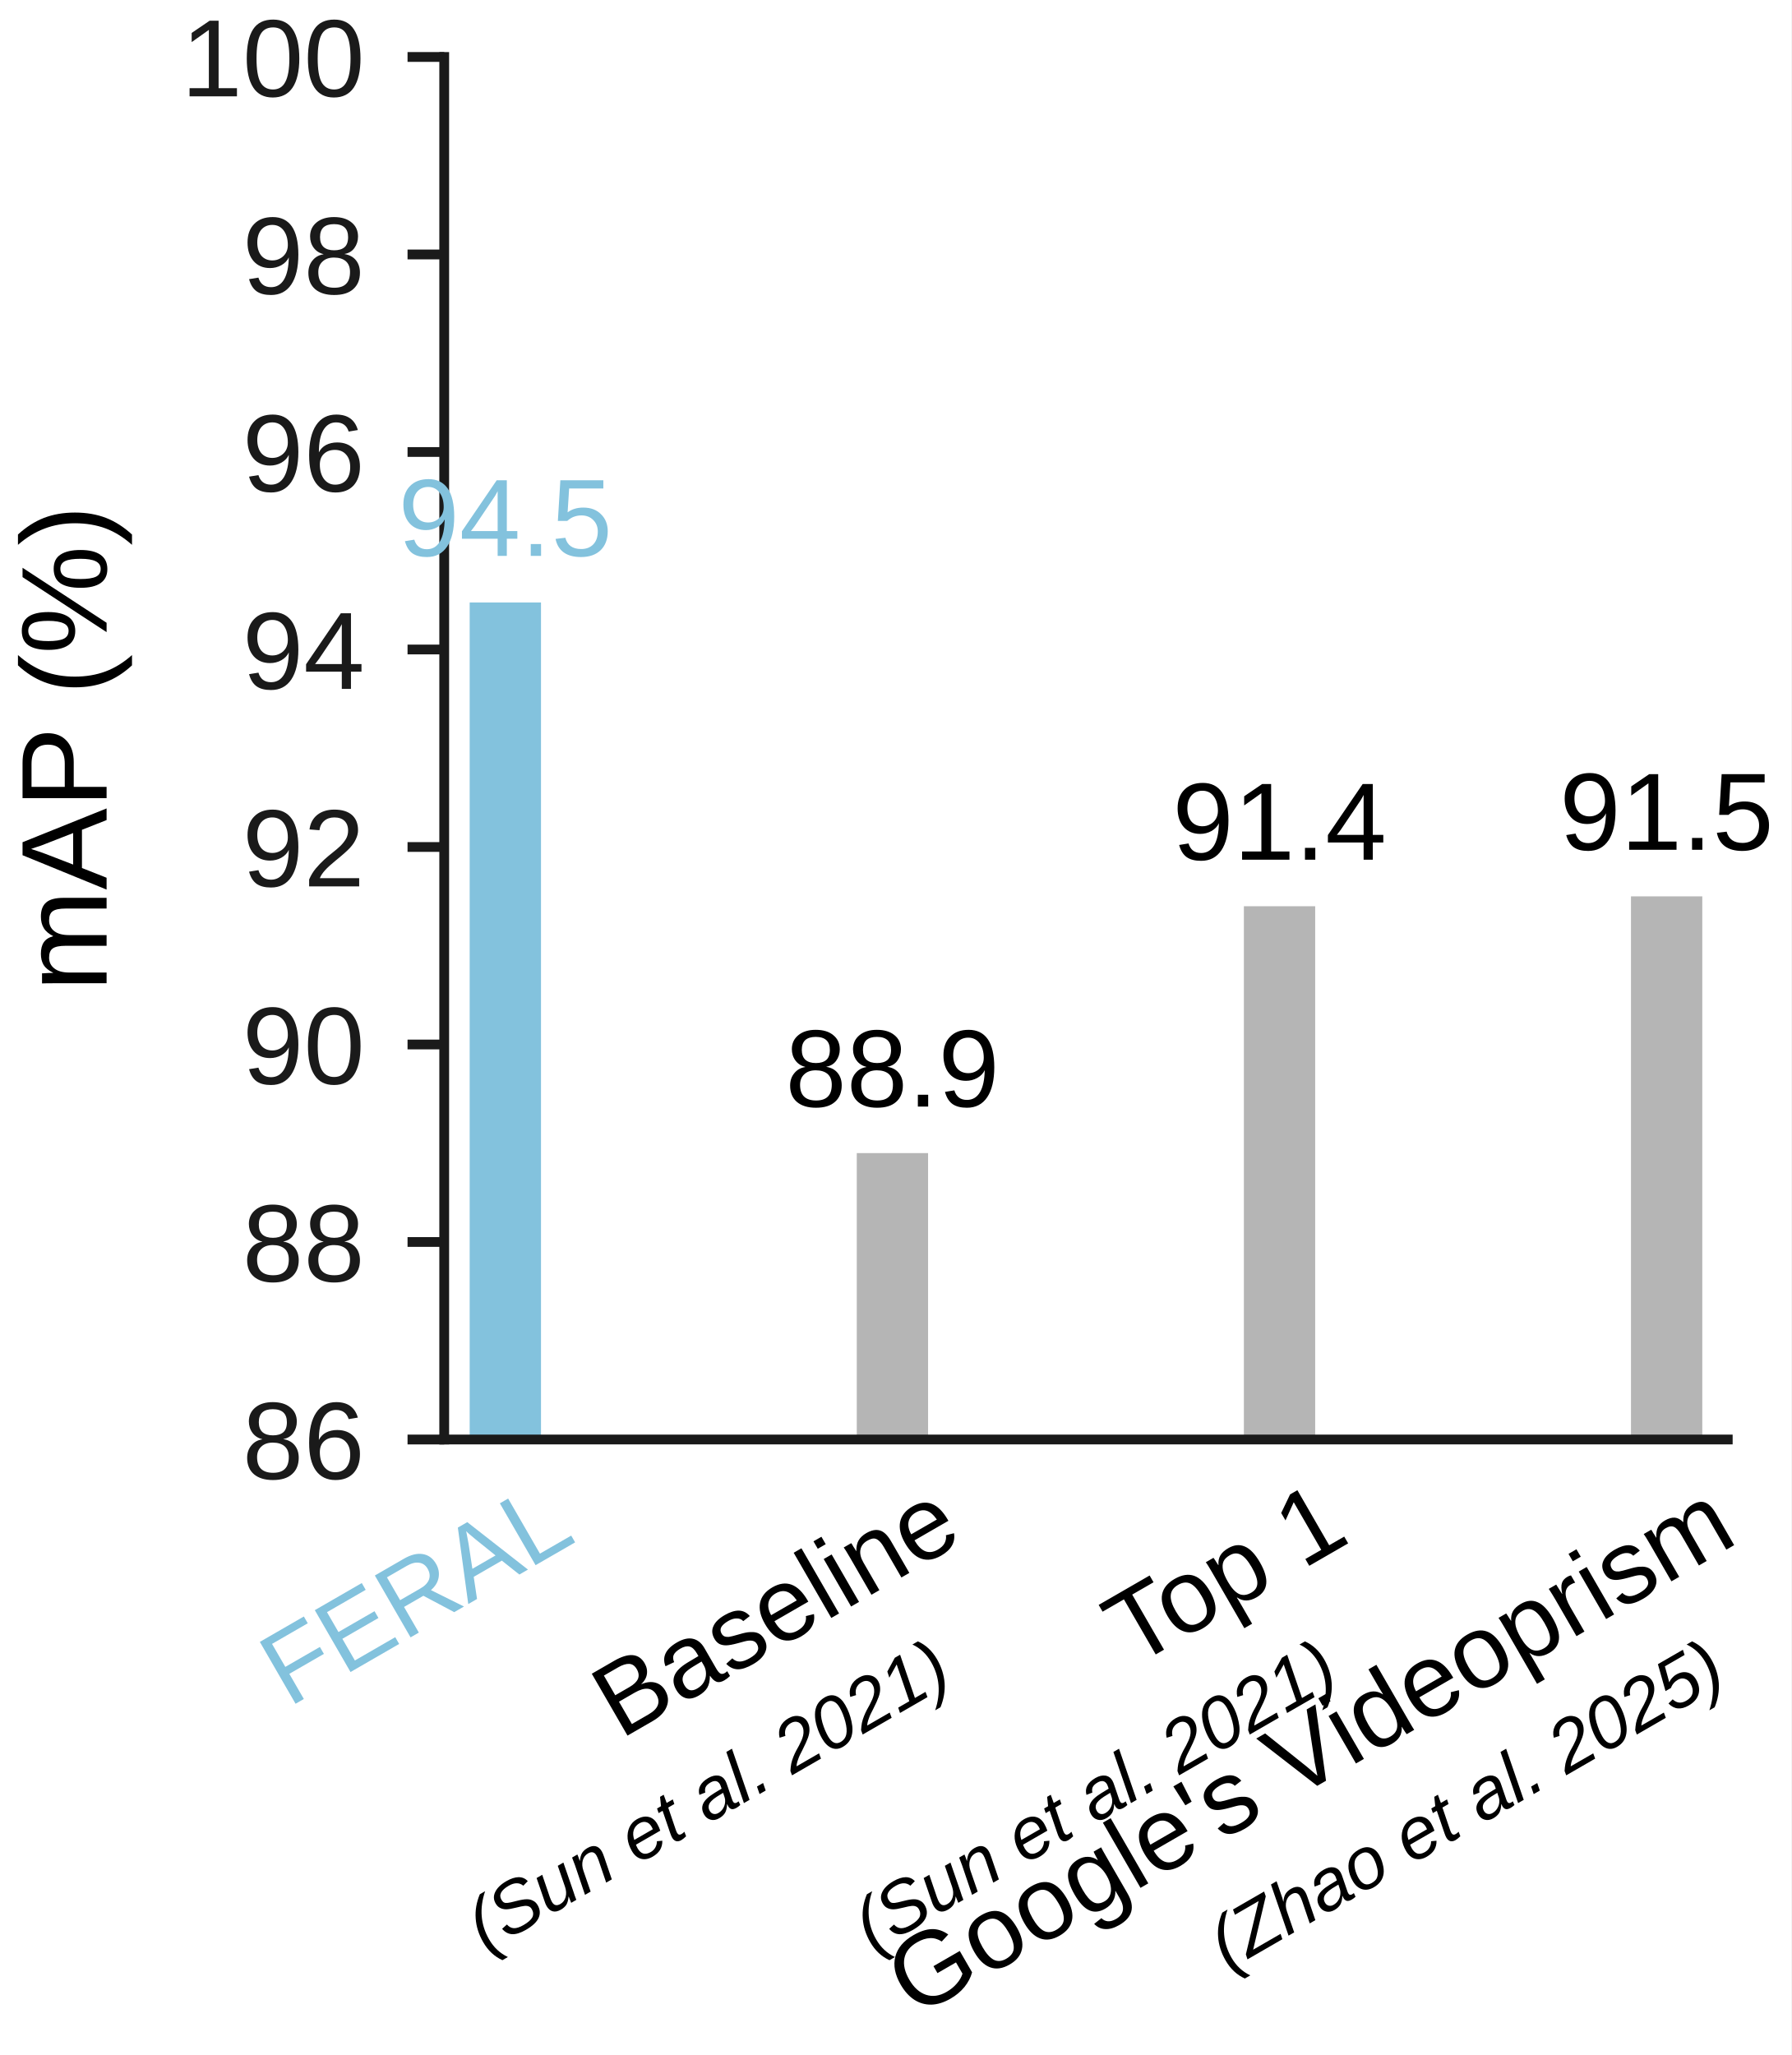
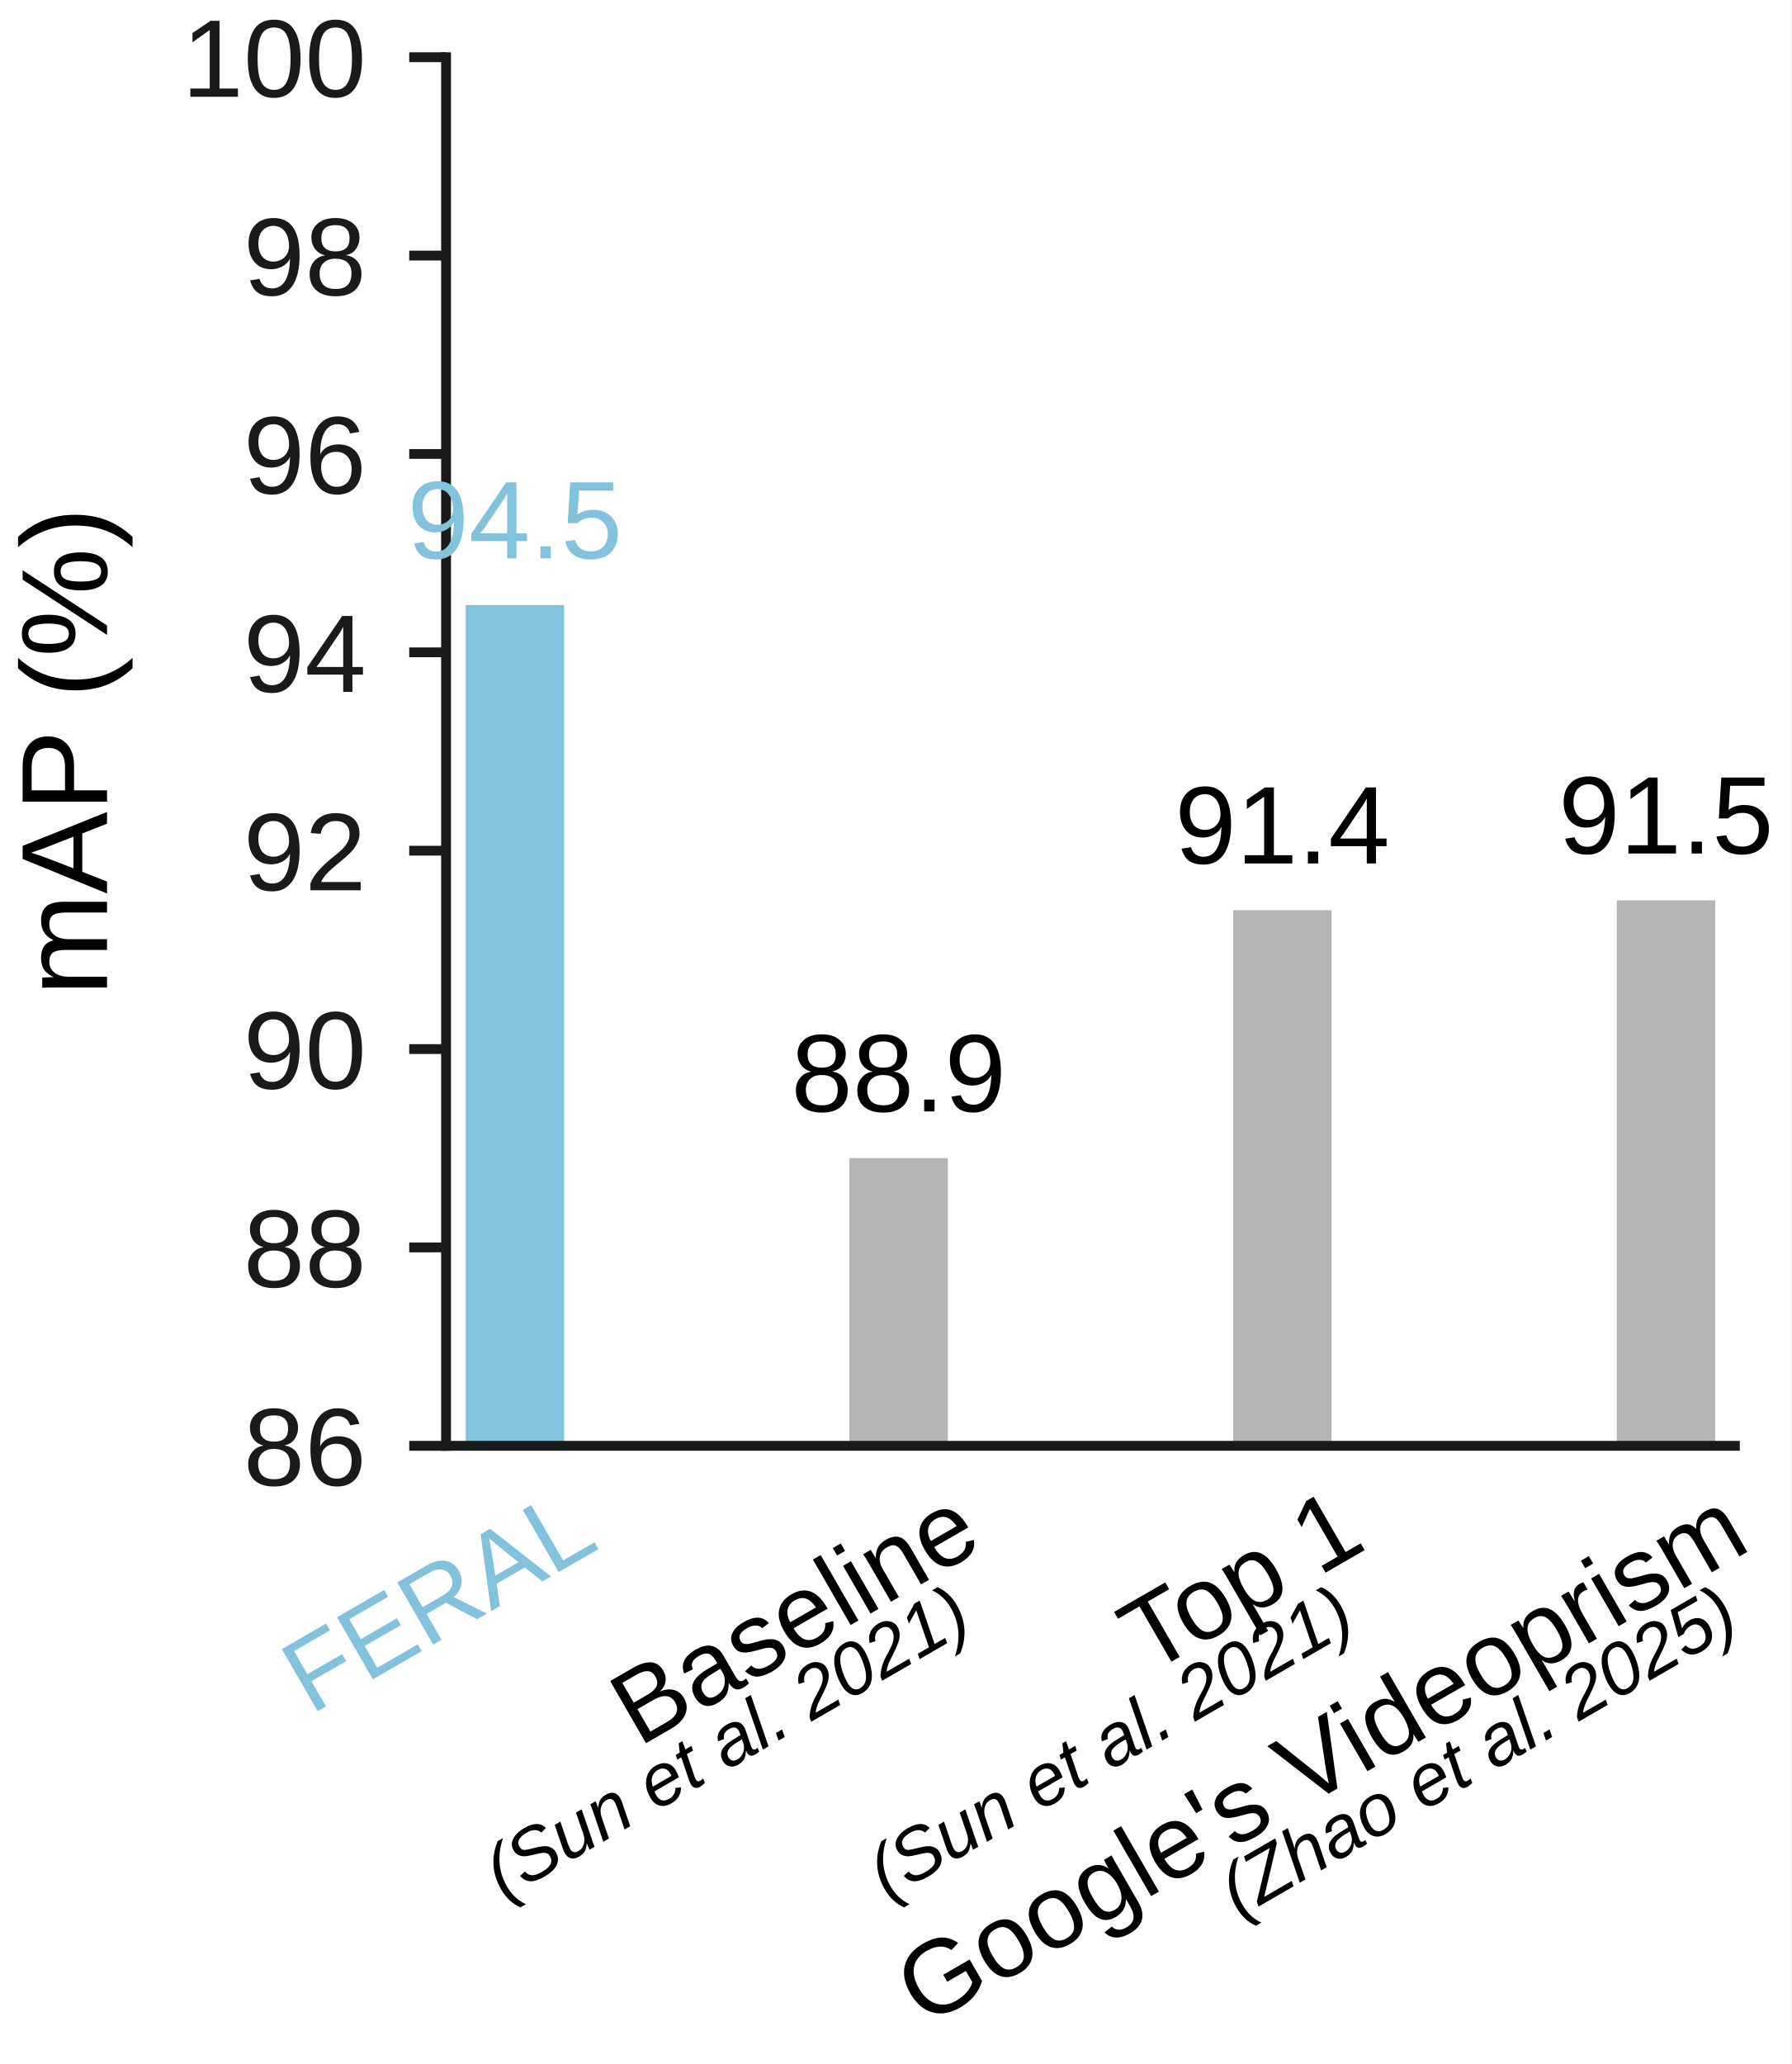
- <svg xmlns="http://www.w3.org/2000/svg" xmlns:xlink="http://www.w3.org/1999/xlink" width="146.536pt" height="168.113pt" viewBox="0 0 146.536 168.113" version="1.1">
+ <svg xmlns="http://www.w3.org/2000/svg" xmlns:xlink="http://www.w3.org/1999/xlink" width="145.926pt" height="168.113pt" viewBox="0 0 145.926 168.113" version="1.1">
  <defs>
    <style type="text/css">*{stroke-linejoin: round; stroke-linecap: butt}</style>
  </defs>
  <g id="figure_1">
    <g id="patch_1">
-       <path d="M 0 168.113  L 146.536 168.113  L 146.536 0  L 0 0  z " style="fill: #ffffff" />
+       <path d="M 0 168.113  L 145.926 168.113  L 145.926 0  L 0 0  z " style="fill: #ffffff" />
    </g>
    <g id="axes_1">
      <g id="patch_2">
        <path d="M 36.339 117.761  L 141.339 117.761  L 141.339 4.661  L 36.339 4.661  z " style="fill: #ffffff" />
      </g>
      <g id="patch_3">
-         <path d="M 38.422 812.518  L 44.256 812.518  L 44.256 49.286  L 38.422 49.286  z " clip-path="url(#pdd9289a9c7)" style="fill: #83c2dd" />
+         <path d="M 37.942 812.518  L 45.957 812.518  L 45.957 49.286  L 37.942 49.286  z " clip-path="url(#p8530857aa6)" style="fill: #83c2dd" />
      </g>
      <g id="patch_4">
-         <path d="M 70.089 812.518  L 75.922 812.518  L 75.922 94.333  L 70.089 94.333  z " clip-path="url(#pdd9289a9c7)" style="fill: #b5b5b5" />
+         <path d="M 69.202 812.518  L 77.217 812.518  L 77.217 94.333  L 69.202 94.333  z " clip-path="url(#p8530857aa6)" style="fill: #b5b5b5" />
      </g>
      <g id="patch_5">
-         <path d="M 101.756 812.518  L 107.589 812.518  L 107.589 74.137  L 101.756 74.137  z " clip-path="url(#pdd9289a9c7)" style="fill: #b5b5b5" />
+         <path d="M 100.461 812.518  L 108.476 812.518  L 108.476 74.137  L 100.461 74.137  z " clip-path="url(#p8530857aa6)" style="fill: #b5b5b5" />
      </g>
      <g id="patch_6">
-         <path d="M 133.422 812.518  L 139.256 812.518  L 139.256 73.329  L 133.422 73.329  z " clip-path="url(#pdd9289a9c7)" style="fill: #b5b5b5" />
+         <path d="M 131.721 812.518  L 139.736 812.518  L 139.736 73.329  L 131.721 73.329  z " clip-path="url(#p8530857aa6)" style="fill: #b5b5b5" />
      </g>
      <g id="matplotlib.axis_1">
        <g id="xtick_1">
          <g id="line2d_1" />
        </g>
        <g id="xtick_2">
          <g id="line2d_2" />
        </g>
        <g id="xtick_3">
          <g id="line2d_3" />
        </g>
        <g id="xtick_4">
          <g id="line2d_4" />
        </g>
      </g>
      <g id="matplotlib.axis_2">
        <g id="ytick_1">
          <g id="line2d_5">
            <defs>
-               <path id="md76e1d126f" d="M 0 0  L -3 0  " style="stroke: #1a1a1a; stroke-width: 0.8" />
+               <path id="m044b43aaaa" d="M 0 0  L -3 0  " style="stroke: #1a1a1a; stroke-width: 0.8" />
            </defs>
            <g>
-               <use xlink:href="#md76e1d126f" x="36.339" y="117.761" style="fill: #1a1a1a; stroke: #1a1a1a; stroke-width: 0.8" />
+               <use xlink:href="#m044b43aaaa" x="36.339" y="117.761" style="fill: #1a1a1a; stroke: #1a1a1a; stroke-width: 0.8" />
            </g>
          </g>
          <g id="text_1">
            <text style="fill: #1a1a1a; font: 9px 'Arial'; text-anchor: end" x="29.839" y="120.982" transform="rotate(-0 29.83891 120.982)">86</text>
          </g>
        </g>
        <g id="ytick_2">
          <g id="line2d_6">
            <g>
-               <use xlink:href="#md76e1d126f" x="36.339" y="101.604" style="fill: #1a1a1a; stroke: #1a1a1a; stroke-width: 0.8" />
+               <use xlink:href="#m044b43aaaa" x="36.339" y="101.604" style="fill: #1a1a1a; stroke: #1a1a1a; stroke-width: 0.8" />
            </g>
          </g>
          <g id="text_2">
            <text style="fill: #1a1a1a; font: 9px 'Arial'; text-anchor: end" x="29.839" y="104.825" transform="rotate(-0 29.83891 104.8249)">88</text>
          </g>
        </g>
        <g id="ytick_3">
          <g id="line2d_7">
            <g>
-               <use xlink:href="#md76e1d126f" x="36.339" y="85.447" style="fill: #1a1a1a; stroke: #1a1a1a; stroke-width: 0.8" />
+               <use xlink:href="#m044b43aaaa" x="36.339" y="85.447" style="fill: #1a1a1a; stroke: #1a1a1a; stroke-width: 0.8" />
            </g>
          </g>
          <g id="text_3">
            <text style="fill: #1a1a1a; font: 9px 'Arial'; text-anchor: end" x="29.839" y="88.668" transform="rotate(-0 29.83891 88.66775)">90</text>
          </g>
        </g>
        <g id="ytick_4">
          <g id="line2d_8">
            <g>
-               <use xlink:href="#md76e1d126f" x="36.339" y="69.29" style="fill: #1a1a1a; stroke: #1a1a1a; stroke-width: 0.8" />
+               <use xlink:href="#m044b43aaaa" x="36.339" y="69.29" style="fill: #1a1a1a; stroke: #1a1a1a; stroke-width: 0.8" />
            </g>
          </g>
          <g id="text_4">
            <text style="fill: #1a1a1a; font: 9px 'Arial'; text-anchor: end" x="29.839" y="72.511" transform="rotate(-0 29.83891 72.5106)">92</text>
          </g>
        </g>
        <g id="ytick_5">
          <g id="line2d_9">
            <g>
-               <use xlink:href="#md76e1d126f" x="36.339" y="53.132" style="fill: #1a1a1a; stroke: #1a1a1a; stroke-width: 0.8" />
+               <use xlink:href="#m044b43aaaa" x="36.339" y="53.132" style="fill: #1a1a1a; stroke: #1a1a1a; stroke-width: 0.8" />
            </g>
          </g>
          <g id="text_5">
            <text style="fill: #1a1a1a; font: 9px 'Arial'; text-anchor: end" x="29.839" y="56.353" transform="rotate(-0 29.83891 56.35346)">94</text>
          </g>
        </g>
        <g id="ytick_6">
          <g id="line2d_10">
            <g>
-               <use xlink:href="#md76e1d126f" x="36.339" y="36.975" style="fill: #1a1a1a; stroke: #1a1a1a; stroke-width: 0.8" />
+               <use xlink:href="#m044b43aaaa" x="36.339" y="36.975" style="fill: #1a1a1a; stroke: #1a1a1a; stroke-width: 0.8" />
            </g>
          </g>
          <g id="text_6">
            <text style="fill: #1a1a1a; font: 9px 'Arial'; text-anchor: end" x="29.839" y="40.196" transform="rotate(-0 29.83891 40.19632)">96</text>
          </g>
        </g>
        <g id="ytick_7">
          <g id="line2d_11">
            <g>
-               <use xlink:href="#md76e1d126f" x="36.339" y="20.818" style="fill: #1a1a1a; stroke: #1a1a1a; stroke-width: 0.8" />
+               <use xlink:href="#m044b43aaaa" x="36.339" y="20.818" style="fill: #1a1a1a; stroke: #1a1a1a; stroke-width: 0.8" />
            </g>
          </g>
          <g id="text_7">
            <text style="fill: #1a1a1a; font: 9px 'Arial'; text-anchor: end" x="29.839" y="24.039" transform="rotate(-0 29.83891 24.03917)">98</text>
          </g>
        </g>
        <g id="ytick_8">
          <g id="line2d_12">
            <g>
-               <use xlink:href="#md76e1d126f" x="36.339" y="4.661" style="fill: #1a1a1a; stroke: #1a1a1a; stroke-width: 0.8" />
+               <use xlink:href="#m044b43aaaa" x="36.339" y="4.661" style="fill: #1a1a1a; stroke: #1a1a1a; stroke-width: 0.8" />
            </g>
          </g>
          <g id="text_8">
            <text style="fill: #1a1a1a; font: 9px 'Arial'; text-anchor: end" x="29.839" y="7.882" transform="rotate(-0 29.83891 7.882031)">100</text>
          </g>
        </g>
        <g id="text_9">
          <text style="font: 10px 'Arial'; text-anchor: middle" x="8.72" y="61.211" transform="rotate(-90 8.719688 61.21102)">mAP (%)</text>
        </g>
      </g>
      <g id="patch_7">
        <path d="M 36.339 117.761  L 36.339 4.661  " style="fill: none; stroke: #1a1a1a; stroke-width: 0.8; stroke-linejoin: miter; stroke-linecap: square" />
      </g>
      <g id="patch_8">
        <path d="M 36.339 117.761  L 141.339 117.761  " style="fill: none; stroke: #1a1a1a; stroke-width: 0.8; stroke-linejoin: miter; stroke-linecap: square" />
      </g>
      <g id="text_10">
-         <text style="fill: #83c2dd; font: 9px 'Arial'; text-anchor: middle" x="41.339" y="45.477" transform="rotate(-0 41.33891 45.47743)">94.5</text>
+         <text style="fill: #83c2dd; font: 9px 'Arial'; text-anchor: middle" x="41.95" y="45.477" transform="rotate(-0 41.94959 45.47743)">94.5</text>
      </g>
      <g id="text_11">
-         <text style="font: 9px 'Arial'; text-anchor: middle" x="73.006" y="90.525" transform="rotate(-0 73.00557 90.52477)">88.9</text>
+         <text style="font: 9px 'Arial'; text-anchor: middle" x="73.209" y="90.525" transform="rotate(-0 73.20914 90.52477)">88.9</text>
      </g>
      <g id="text_12">
-         <text style="font: 9px 'Arial'; text-anchor: middle" x="104.672" y="70.328" transform="rotate(-0 104.6722 70.32834)">91.4</text>
+         <text style="font: 9px 'Arial'; text-anchor: middle" x="104.469" y="70.328" transform="rotate(-0 104.4687 70.32834)">91.4</text>
      </g>
      <g id="text_13">
-         <text style="font: 9px 'Arial'; text-anchor: middle" x="136.339" y="69.52" transform="rotate(-0 136.3389 69.52048)">91.5</text>
+         <text style="font: 9px 'Arial'; text-anchor: middle" x="135.728" y="69.52" transform="rotate(-0 135.7282 69.52048)">91.5</text>
      </g>
      <g id="text_14">
-         <text style="fill: #83c2dd; font: 8.5px 'Arial'; text-anchor: end" x="47.298" y="126.03" transform="rotate(-30 47.29764 126.03)">FERAL</text>
+         <text style="fill: #83c2dd; font: 8.5px 'Arial'; text-anchor: end" x="48.999" y="126.03" transform="rotate(-30 48.9993 126.03)">FERAL</text>
      </g>
      <g id="text_15">
-         <text style="font: 8.5px 'Arial'; text-anchor: end" x="78.964" y="126.03" transform="rotate(-30 78.96431 126.03)">Baseline</text>
+         <text style="font: 8.5px 'Arial'; text-anchor: end" x="80.259" y="126.03" transform="rotate(-30 80.25884 126.03)">Baseline</text>
      </g>
      <g id="text_16">
-         <text style="font: italic 6px 'Arial'; text-anchor: end" x="78.106" y="137.544" transform="rotate(-30 78.10615 137.5437)">(Sun et al. 2021)</text>
+         <text style="font: italic 6px 'Arial'; text-anchor: end" x="79.401" y="132.544" transform="rotate(-30 79.40068 132.5437)">(Sun et al. 2021)</text>
      </g>
      <g id="text_17">
-         <text style="font: 8.5px 'Arial'; text-anchor: end" x="110.644" y="126.052" transform="rotate(-30 110.6436 126.0519)">Top 1</text>
+         <text style="font: 8.5px 'Arial'; text-anchor: end" x="111.531" y="126.052" transform="rotate(-30 111.531 126.0519)">Top 1</text>
      </g>
      <g id="text_18">
-         <text style="font: italic 6px 'Arial'; text-anchor: end" x="109.773" y="137.544" transform="rotate(-30 109.7728 137.5437)">(Sun et al. 2021)</text>
+         <text style="font: italic 6px 'Arial'; text-anchor: end" x="110.66" y="132.544" transform="rotate(-30 110.6602 132.5437)">(Sun et al. 2021)</text>
      </g>
      <g id="text_19">
-         <text style="font: 8.5px 'Arial'; text-anchor: end" x="142.349" y="126.12" transform="rotate(-30 142.3494 126.1198)">Google's Videoprism</text>
+         <text style="font: 8.5px 'Arial'; text-anchor: end" x="142.83" y="126.12" transform="rotate(-30 142.8297 126.1198)">Google's Videoprism</text>
      </g>
      <g id="text_20">
-         <text style="font: italic 6px 'Arial'; text-anchor: end" x="141.439" y="137.544" transform="rotate(-30 141.4395 137.5437)">(Zhao et al. 2025)</text>
+         <text style="font: italic 6px 'Arial'; text-anchor: end" x="141.92" y="132.544" transform="rotate(-30 141.9198 132.5437)">(Zhao et al. 2025)</text>
      </g>
    </g>
  </g>
  <defs>
-     <clipPath id="pdd9289a9c7">
+     <clipPath id="p8530857aa6">
      <rect x="36.339" y="4.661" width="105" height="113.1" />
    </clipPath>
  </defs>
</svg>
